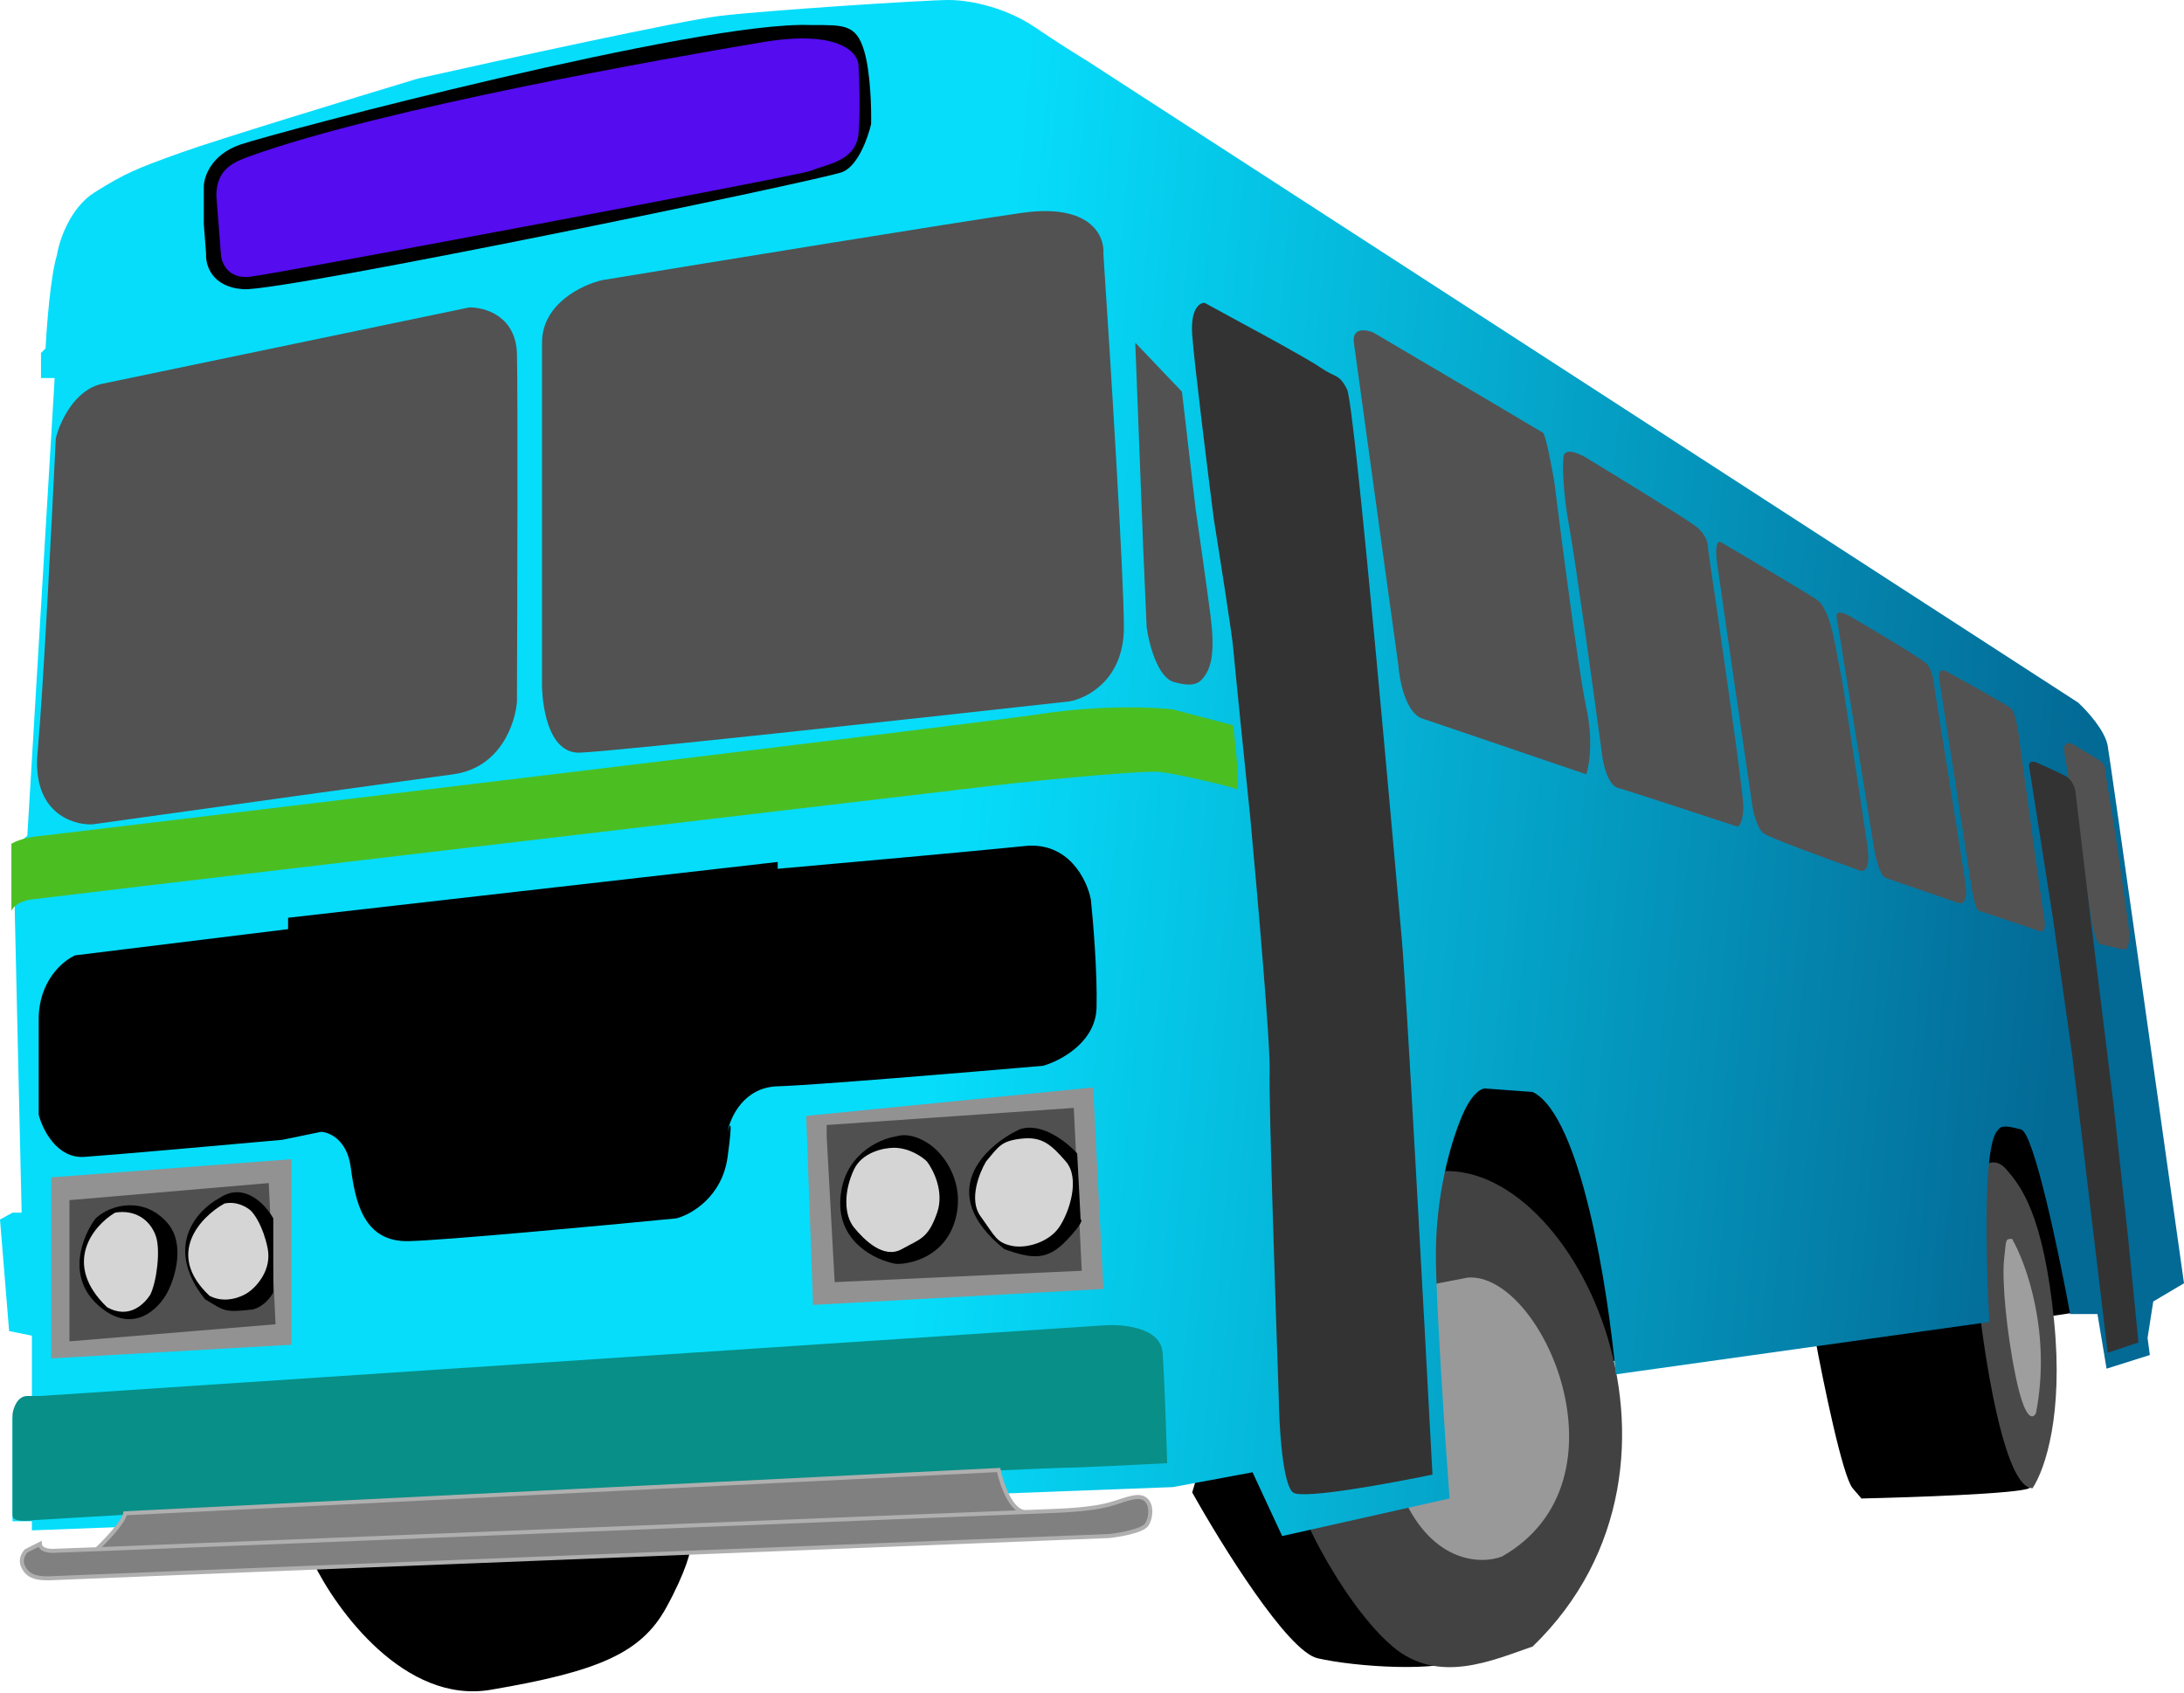
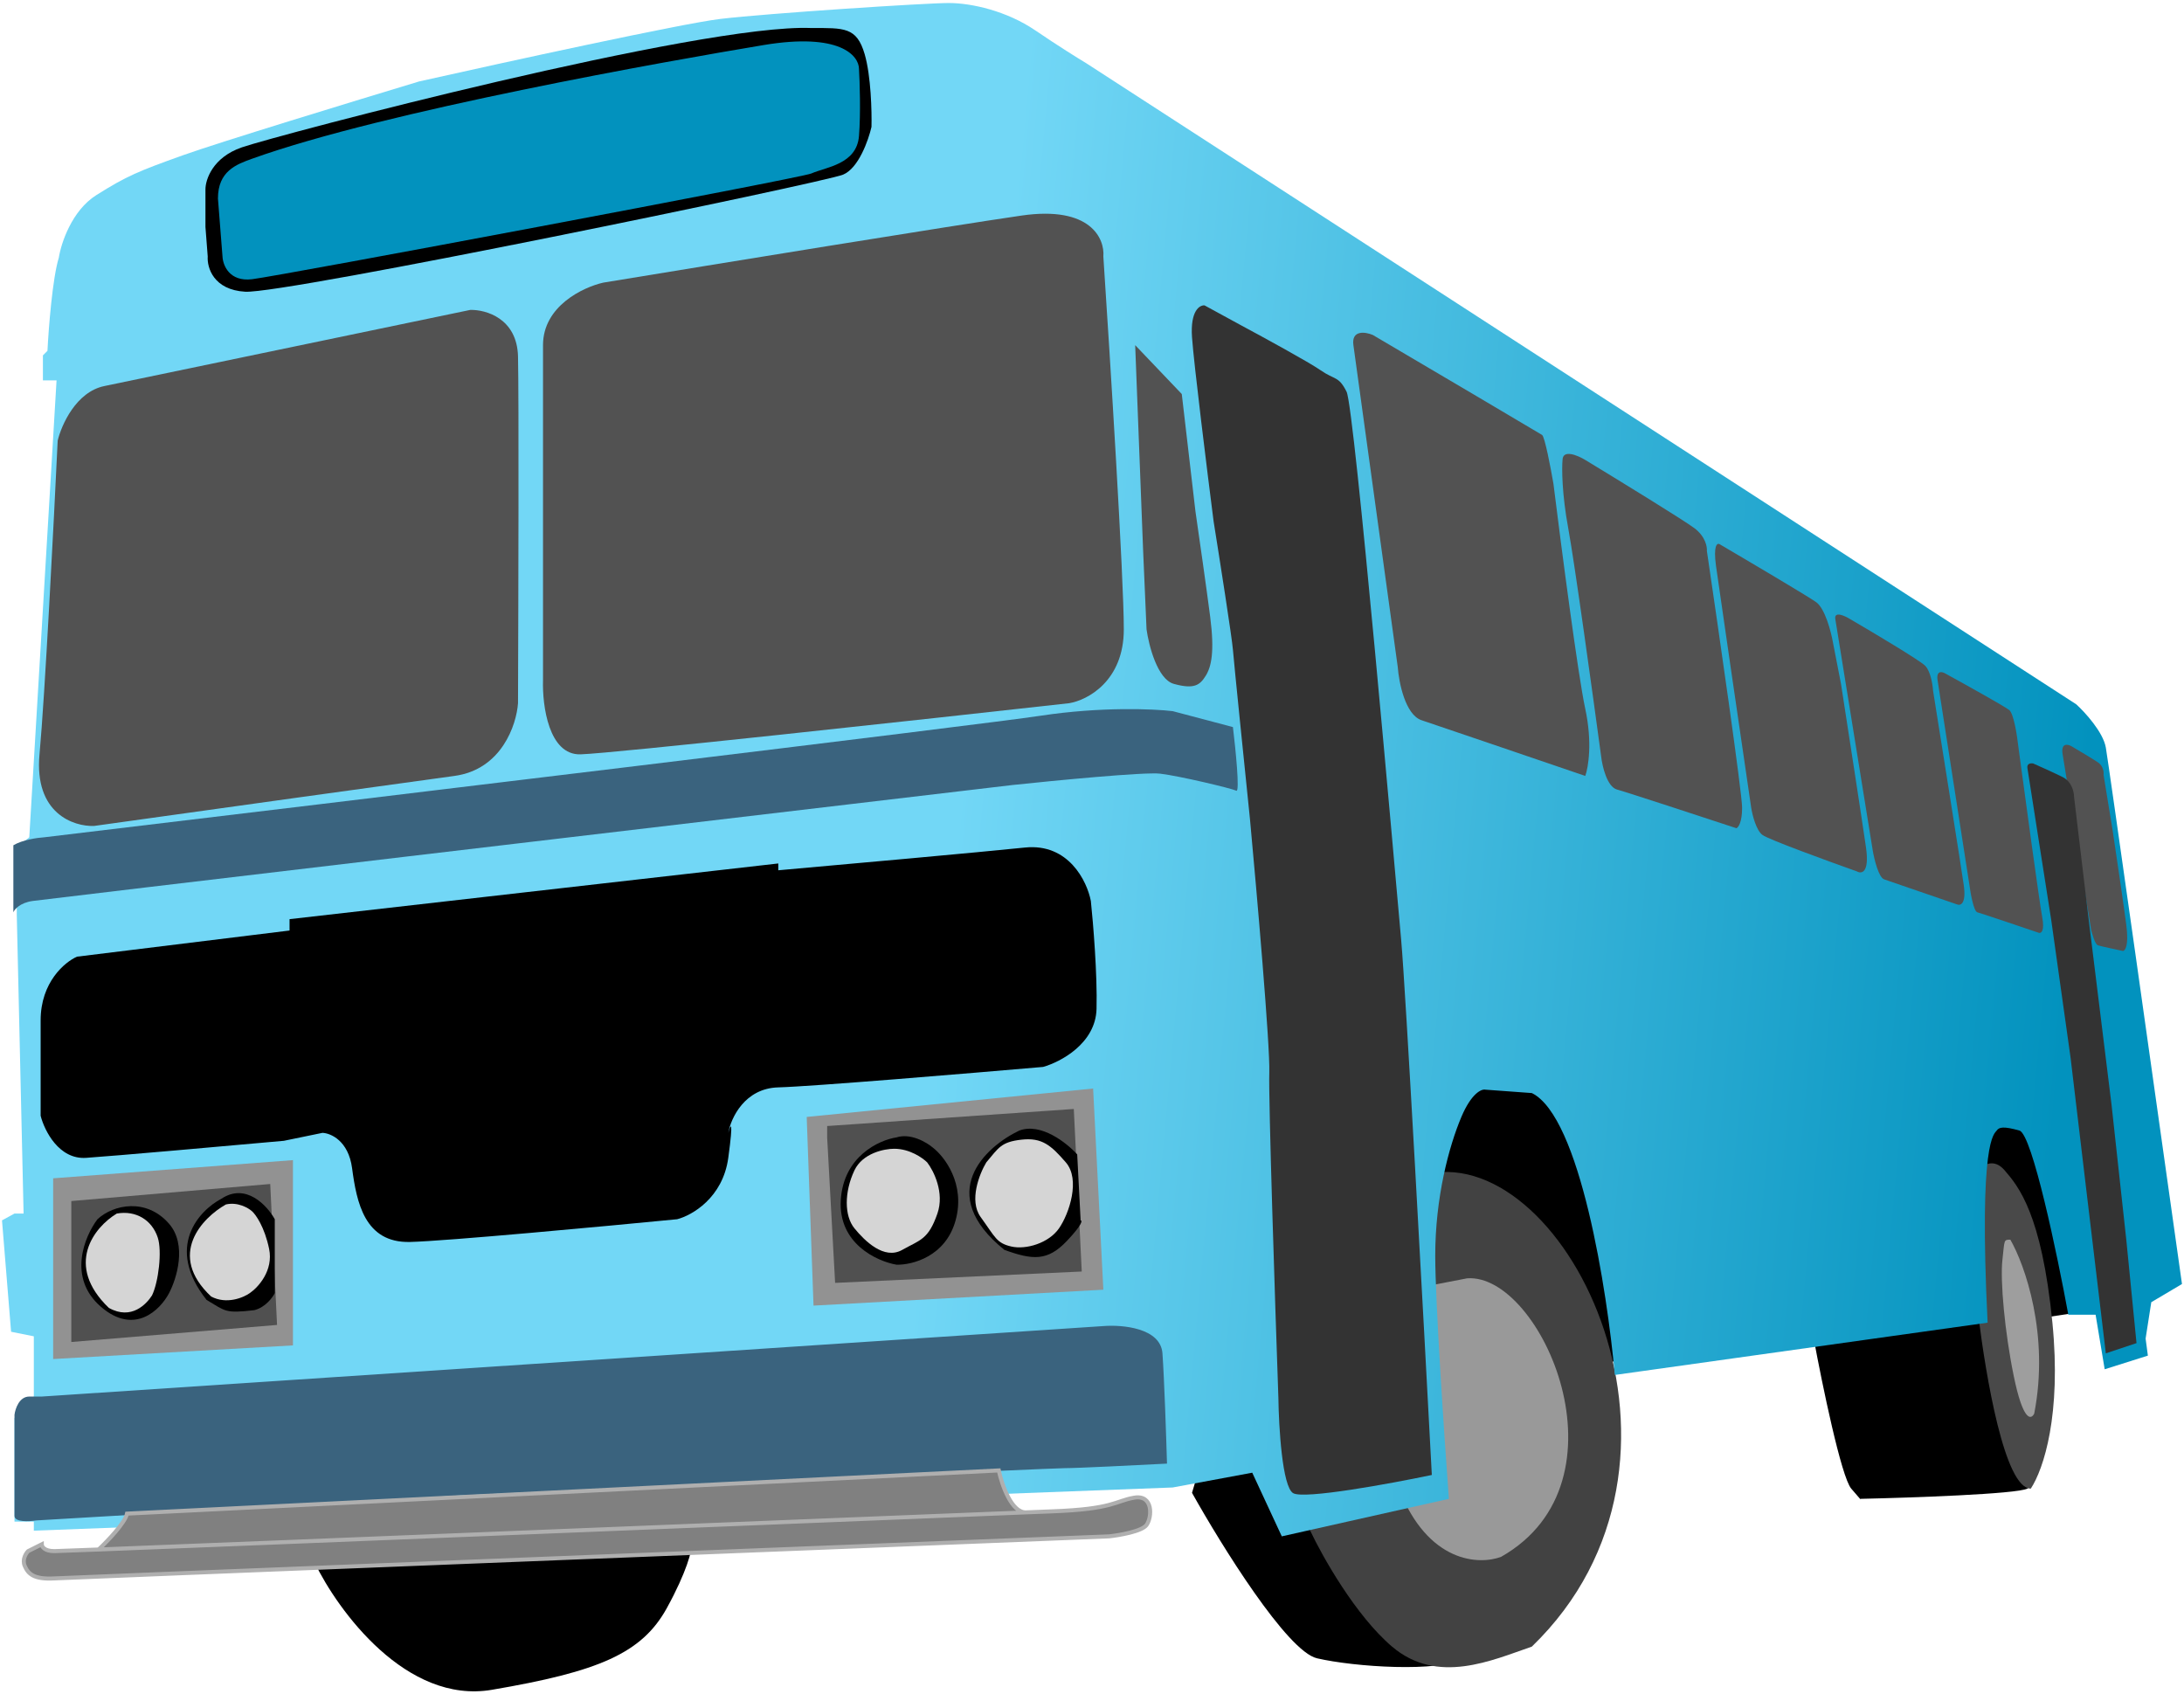
- <svg xmlns="http://www.w3.org/2000/svg" width="542" height="420" viewBox="0 0 542 420" fill="none">
-   <path d="M506.112 277.782L493.113 276.652L484.352 307.736L504.981 327.235L514.307 325.822L516.567 324.126L506.112 277.782Z" fill="black" />
-   <path d="M121.795 419.358C100.544 422.975 83.551 399.765 77.711 387.708L171.53 383.187C171.53 384.694 170.286 389.969 165.313 399.011C159.096 410.315 148.358 414.836 121.795 419.358Z" fill="black" />
-   <path d="M391.947 266.196L359.167 261.11L348.429 312.54L369.905 317.062C379.136 327.612 400.198 345.772 410.598 334.017C420.997 322.261 402.497 283.905 391.947 266.196Z" fill="black" />
-   <path d="M326.952 411.527C319.524 409.81 303.134 383.384 295.868 370.385C299.232 358.102 308.947 340.334 320.897 367.523C332.846 394.712 354.403 408.188 363.688 411.527C357.229 415.104 336.237 413.673 326.952 411.527Z" fill="black" />
-   <path d="M380.361 408.619C428.061 362.501 389.121 283.999 354.646 291.064L338.256 295.585L325.257 379.796C328.271 386.201 336.56 400.933 345.603 408.619C356.906 418.227 370.47 412.01 380.361 408.619Z" fill="#424242" />
-   <path d="M372.731 386.295C405.737 367.531 382.621 315.649 364.253 317.062L355.493 318.757C349.842 327.235 340.064 350.802 347.298 369.34C354.532 387.878 367.268 388.367 372.731 386.295Z" fill="#999999" />
-   <path d="M459.767 369.34C457.281 366.401 452.514 343.248 450.442 332.039L492.547 325.257C497.351 339.386 506.281 367.984 503.568 369.34C500.855 370.696 474.745 371.601 462.028 371.883C462.311 372.26 462.254 372.279 459.767 369.34Z" fill="black" />
-   <path d="M504.416 369.34C497.86 369.34 493.207 340.987 491.417 326.67V290.216C492.453 288.897 495.204 287.051 497.917 290.216C501.308 294.172 507.105 300.943 509.785 328.083C512.046 350.972 507.619 364.442 504.416 369.34Z" fill="#494949" />
-   <path d="M505.264 350.689C509.107 331.021 502.909 313.671 499.329 307.454C497.634 307.454 497.916 307.454 497.351 312.54C496.786 317.627 497.916 330.343 500.177 341.364C502.438 352.385 504.416 352.385 505.264 350.689Z" fill="#9E9E9E" />
-   <path d="M23.455 47.757C17.351 51.6 14.694 59.72 14.129 63.299C12.547 68.413 11.586 80.878 11.303 86.471L10.173 87.602V93.819H13.564L6.782 207.418L3.674 209.961V226.634L5.369 300.954H3.108L0 302.65L2.261 330.343L7.912 331.473V346.45L3.108 351.82V377.535H7.912V379.796L291.064 369.057L310.845 365.384L318.192 381.209L359.732 371.883C358.602 356.529 356.341 322.939 356.341 311.41C356.341 296.998 359.732 284.282 362.84 276.934C365.327 271.057 367.833 269.964 368.775 270.152L380.361 271C392.342 276.878 399.106 320.17 400.99 341.081L493.678 328.082C491.417 282.303 495.373 281.173 495.939 280.325C496.504 279.478 497.634 279.195 501.59 280.325C504.755 281.23 511.01 311.221 513.741 326.104H520.523L522.784 339.668L533.522 336.277L532.957 332.039L534.37 322.996L542 318.474C535.971 275.616 523.745 188.937 523.067 185.094C522.389 181.251 517.886 176.334 515.72 174.356L269.587 14.977C267.703 13.847 262.522 10.625 256.871 6.782C249.806 1.978 241.046 0 235.394 0C229.742 0 190.463 2.543 178.594 3.956C169.099 5.087 124.715 14.789 103.709 19.498C87.79 24.302 53.748 34.702 44.931 37.867C33.91 41.823 31.084 42.953 23.455 47.757Z" fill="url(#paint0_linear)" />
-   <path d="M50.583 46.344V55.669L51.148 63.017C50.96 65.748 52.561 71.325 60.473 71.777C70.364 72.342 204.31 44.649 209.114 42.67C212.957 41.088 215.425 34.099 216.178 30.802C216.272 27.034 216.065 18.142 214.483 12.716C212.505 5.934 209.396 6.217 201.201 6.217C173.79 5.087 68.668 32.78 59.626 35.888C52.391 38.375 50.583 43.895 50.583 46.344Z" fill="black" />
-   <path d="M54.822 63.017L53.691 48.605C53.691 41.823 58.213 40.135 62.169 38.714C95.231 26.846 165.595 14.412 189.333 10.456C208.322 7.291 213.07 13.093 213.07 16.39C213.258 19.593 213.522 27.411 213.07 33.063C212.505 40.127 204.875 40.772 201.201 42.388C198.658 43.507 69.234 67.821 62.169 68.668C56.517 69.347 54.916 65.183 54.822 63.017Z" fill="#550CEF" />
-   <path d="M273.826 328.93L9.891 346.451H6.782C4.295 346.451 3.297 349.465 3.108 350.972V376.122C3.108 377.705 6.688 377.535 8.478 377.252L113.882 371.036C162.675 368.775 261.053 364.253 264.218 364.253C267.383 364.253 282.492 363.5 289.651 363.123C289.462 356.624 288.973 342.042 288.52 335.712C288.068 329.382 278.536 328.553 273.826 328.93Z" fill="#088F87" />
-   <path d="M6.499 384.882L9.89 383.186C9.89 383.752 10.512 384.882 12.999 384.882C13.389 384.882 17.354 384.735 24.02 384.477C26.186 382.445 30.632 377.817 31.084 375.557L247.828 364.818C248.581 368.353 250.993 375.386 254.61 375.244C257.785 375.119 260.007 375.032 261.109 374.991C276.369 374.426 276.652 372.448 281.456 371.6C286.26 370.753 285.977 376.404 284.564 378.383C283.434 379.965 277.876 380.926 275.239 381.208C189.521 384.599 17.068 391.438 12.999 391.664C7.912 391.947 6.499 390.534 5.651 388.556C4.973 386.973 5.934 385.447 6.499 384.882Z" fill="#808080" />
-   <path d="M24.02 384.477C17.354 384.735 13.389 384.882 12.999 384.882C10.512 384.882 9.89 383.752 9.89 383.186L6.499 384.882C5.934 385.447 4.973 386.973 5.651 388.556C6.499 390.534 7.912 391.947 12.999 391.664C17.068 391.438 189.521 384.599 275.239 381.208C277.876 380.926 283.434 379.965 284.564 378.383C285.977 376.404 286.26 370.753 281.456 371.6C276.652 372.448 276.369 374.426 261.109 374.991C260.007 375.032 257.785 375.119 254.61 375.244M24.02 384.477C26.186 382.445 30.632 377.817 31.084 375.557L247.828 364.818C248.581 368.353 250.993 375.386 254.61 375.244M24.02 384.477C66.595 382.826 219.356 376.637 254.61 375.244" stroke="#AFAFAF" />
-   <path d="M2.826 226.069V209.396C5.086 208.04 8.854 207.512 10.456 207.418C86.848 198.281 243.363 179.442 258.284 177.181C273.204 174.921 286.354 175.486 291.064 176.051L306.041 180.007C306.7 185.47 307.793 196.284 306.888 195.832C305.758 195.267 292.759 192.158 287.955 191.593C284.112 191.141 261.863 193.289 251.219 194.419C171.341 203.839 10.795 222.791 7.63 223.243C4.465 223.695 3.108 225.315 2.826 226.069Z" fill="#4BBF22" />
-   <path d="M12.716 337.125V304.628V292.194L72.342 287.673V333.734L12.716 337.125Z" fill="#929292" />
-   <path d="M201.766 323.844L200.071 276.934L271.283 269.87L273.826 319.887L201.766 323.844Z" fill="#929292" />
-   <path d="M207.136 318.192L205.157 282.021V279.195L266.479 274.956L268.457 315.366L207.136 318.192Z" fill="#505050" />
-   <path d="M66.69 293.607L17.238 297.846V332.886L68.386 328.648L66.69 293.607Z" fill="#505050" />
-   <path d="M24.585 324.126C16.221 316.892 20.535 306.606 23.738 302.367C27.694 298.694 35.889 296.998 41.54 303.497C46.062 308.697 43.424 317.156 41.54 320.735C39.374 324.88 32.95 331.36 24.585 324.126Z" fill="black" />
-   <path d="M50.865 322.431C40.466 309.319 48.982 300.201 54.539 297.281C60.643 293.211 65.937 298.976 67.821 302.367V320.735C67.255 321.866 65.447 324.296 62.734 324.974C55.387 325.822 55.669 325.257 50.865 322.431Z" fill="black" />
-   <path d="M208.549 297.563C209.227 286.712 218.062 282.68 222.395 282.021C225.916 280.891 229.891 283.245 231.438 284.564C234.358 286.825 239.576 293.607 237.09 302.65C234.603 311.692 226.257 313.765 222.395 313.67C217.497 312.823 207.87 308.414 208.549 297.563Z" fill="black" />
-   <path d="M249.241 309.997C231.834 295.981 244.437 284.376 252.915 280.325C258.34 278.291 264.783 283.434 267.326 286.26L268.174 302.65C268.645 302.65 268.626 303.667 264.783 307.736C259.979 312.823 256.306 312.54 249.241 309.997Z" fill="black" />
-   <path d="M26.564 324.409C15.486 313.784 22.889 304.345 28.542 300.954C33.345 300.106 37.286 302.599 38.715 306.888C39.846 310.28 38.904 318.003 37.303 321.3C35.984 323.373 32.215 327.574 26.564 324.409Z" fill="#D5D5D5" />
-   <path d="M51.996 321.583C40.918 311.184 49.829 301.99 55.669 298.693C58.608 298.015 61.227 299.541 62.169 300.389C63.111 301.237 65.277 304.289 66.408 309.714C67.538 315.14 63.676 319.322 61.604 320.735C60.002 321.865 55.839 323.618 51.996 321.583Z" fill="#D5D5D5" />
-   <path d="M211.94 290.216C213.974 285.921 219.381 284.847 221.83 284.847C225.673 284.847 228.895 287.108 230.025 288.238C231.626 290.31 234.377 295.755 232.568 300.954C230.308 307.454 228.33 307.454 223.808 309.997C219.287 312.54 214.483 307.736 211.94 304.628C209.396 301.519 209.396 295.585 211.94 290.216Z" fill="#D5D5D5" />
-   <path d="M243.307 301.802C240.368 297.733 243.024 291.064 244.72 288.238C247.828 284.564 248.393 283.151 253.48 282.586C258.566 282.021 260.799 283.967 264.501 288.238C268.174 292.477 265.348 300.954 262.805 304.628C260.262 308.301 254.61 309.997 250.936 309.149C247.263 308.301 246.98 306.889 243.307 301.802Z" fill="#D5D5D5" />
-   <path d="M347.016 165.03L335.995 85.058C335.465 81.215 338.977 81.762 340.799 82.515C354.552 90.616 382.226 106.931 382.904 107.383C383.583 107.835 385.071 115.672 385.73 119.534C387.614 134.699 391.834 167.121 393.643 175.486C395.451 183.851 394.396 190.086 393.643 192.159C381.774 188.108 357.02 179.668 352.95 178.312C348.881 176.955 347.299 168.892 347.016 165.03Z" fill="#525252" />
-   <path d="M389.404 130.555C387.821 121.964 387.802 115.672 387.991 113.6C388.046 110.887 391.782 112.469 393.643 113.6C401.555 118.404 418.058 128.52 420.771 130.555C423.484 132.589 423.973 135.17 423.879 136.207C426.799 155.988 432.639 196.454 432.639 200.071C432.639 203.688 431.697 204.969 431.226 205.158C422.372 202.237 404.042 196.228 401.555 195.55C399.068 194.871 397.881 189.804 397.599 187.355C395.526 172.001 390.986 139.145 389.404 130.555Z" fill="#525252" />
-   <path d="M426.14 139.88C425.462 134.907 426.422 134.228 426.988 134.511C434.052 138.656 448.747 147.34 451.007 148.923C453.268 150.505 454.775 156.364 455.246 159.096L457.224 169.269C458.92 180.196 462.537 203.632 463.441 209.962C464.345 216.291 462.311 216.555 461.18 215.896C454.022 213.353 439.308 207.983 437.726 206.853C436.143 205.723 435.183 201.861 434.9 200.071C432.263 182.08 426.818 144.854 426.14 139.88Z" fill="#525252" />
-   <path d="M465.137 210.809L455.811 153.162C455.482 151.127 458.123 152.314 459.485 153.162C465.137 156.459 476.779 163.391 478.136 164.748C479.492 166.104 480.02 169.457 480.114 170.965C482.374 185.094 487.065 214.539 487.744 219.287C488.422 224.034 486.896 224.468 486.048 224.091C480.585 222.207 469.319 218.326 467.963 217.874C466.606 217.422 465.513 212.976 465.137 210.809Z" fill="#525252" />
-   <path d="M489.156 219.287L481.244 168.421C480.841 165.831 482.395 166.212 483.222 166.726C488.026 169.363 497.917 174.864 499.047 175.769C500.177 176.673 501.025 182.174 501.308 184.811C503.003 197.434 506.564 223.582 507.242 227.199C507.92 230.816 506.959 231.344 506.394 231.155C501.684 229.554 492.039 226.295 491.135 226.069C490.23 225.843 489.439 221.453 489.156 219.287Z" fill="#525252" />
-   <path d="M519.393 230.308L512.329 186.789C511.851 183.851 513.637 184.246 514.589 184.811C516.191 185.753 519.732 187.863 521.089 188.768C522.445 189.672 522.596 191.217 522.502 191.876L524.762 205.723C525.61 211.374 527.475 223.978 528.153 229.177C528.832 234.377 527.871 235.677 527.306 235.677C525.516 235.3 521.767 234.49 521.089 234.264C520.411 234.038 519.676 231.532 519.393 230.308Z" fill="#525252" />
-   <path d="M283.716 136.207L281.738 85.058L293.324 97.21L296.715 126.316C297.563 132.156 299.485 145.588 300.389 152.597C301.519 161.357 300.672 165.03 299.259 167.291C297.846 169.552 296.433 170.682 291.346 169.269C287.277 168.139 285.129 159.755 284.564 155.705L283.716 136.207Z" fill="#525252" />
-   <path d="M143.836 186.789C135.924 187.016 134.323 174.638 134.511 168.421V85.058C134.511 75.338 144.496 70.647 149.488 69.516C176.993 64.995 236.299 55.33 253.48 52.844C270.661 50.357 274.203 58.59 273.826 63.017C275.522 88.544 278.913 142.819 278.913 155.705C278.913 168.591 269.87 173.32 265.348 174.073C228.141 178.218 151.749 186.563 143.836 186.789Z" fill="#525252" />
-   <path d="M116.426 76.298L25.433 95.231C18.425 96.69 14.789 104.882 13.847 108.796C12.905 128.671 10.682 172.095 9.325 186.789C7.969 201.484 17.803 204.781 22.89 204.592C47.851 201.107 100.714 193.741 112.469 192.159C124.225 190.576 127.917 179.442 128.294 174.073C128.388 149.3 128.52 97.379 128.294 87.884C128.068 78.389 120.288 76.204 116.426 76.298Z" fill="#525252" />
-   <path d="M306.041 160.791C305.814 157.852 302.744 138.279 301.237 128.859C299.635 116.331 296.32 89.636 295.867 83.08C295.415 76.524 297.751 75.074 298.976 75.168L308.301 80.254C313.576 83.08 324.861 89.241 327.8 91.275C331.473 93.819 332.321 92.688 334.299 96.644C336.277 100.601 346.45 217.309 347.863 232.851C348.994 245.285 353.421 326.764 355.493 365.949C345.132 368.115 323.73 372.053 321.018 370.47C318.305 368.888 317.438 353.986 317.344 346.733C316.496 322.525 314.857 272.469 315.083 265.913C315.309 259.357 311.975 221.171 310.279 202.897C308.961 190.086 306.267 163.73 306.041 160.791Z" fill="#333333" />
-   <path d="M509.503 228.047L503.568 190.18C503.391 189.05 504.436 188.956 504.981 189.05C506.488 189.709 510.068 191.311 512.328 192.441C514.589 193.571 515.154 196.115 515.154 197.245L518.828 228.047L524.48 273.826L528.153 307.454L530.697 333.169L523.067 335.712L518.545 297.846L514.307 262.24L509.503 228.047Z" fill="#333333" />
-   <path d="M9.608 276.652V252.915C9.608 243.42 15.636 238.409 18.651 237.09L71.494 230.59V227.765L193.006 213.918V215.613C208.925 214.2 243.476 211.092 254.327 209.962C265.179 208.831 269.775 218.345 270.717 223.243C271.283 228.612 272.356 241.498 272.13 250.089C271.904 258.679 263.182 263.276 258.849 264.501C240.387 266.102 201.371 269.361 193.006 269.587C184.642 269.813 181.232 277.217 180.572 280.891C181.138 278.818 181.929 277.161 180.572 287.108C179.216 297.055 171.53 301.425 167.856 302.367C149.488 304.157 110.491 307.793 101.448 308.019C90.145 308.302 88.167 298.128 87.037 289.651C86.132 282.869 81.761 280.985 79.689 280.891L70.081 282.869C56.517 284.093 27.693 286.655 20.911 287.108C14.129 287.56 10.55 280.326 9.608 276.652Z" fill="black" />
+ <svg xmlns="http://www.w3.org/2000/svg" width="543" height="421" viewBox="0 0 543 421" fill="none">
+   <path d="M506.608 278.531L493.609 277.401L484.849 308.485L505.478 327.984L514.803 326.571L517.064 324.875L506.608 278.531Z" fill="black" />
+   <path d="M122.291 420.107C101.041 423.724 84.048 400.514 78.208 388.457L172.026 383.936C172.026 385.443 170.783 390.718 165.809 399.761C159.593 411.064 148.854 415.586 122.291 420.107Z" fill="black" />
+   <path d="M392.444 266.946L359.664 261.859L348.925 313.29L370.402 317.811C379.633 328.361 400.695 346.522 411.094 334.766C421.493 323.011 402.993 284.654 392.444 266.946Z" fill="black" />
+   <path d="M327.449 412.276C320.021 410.559 303.631 384.133 296.364 371.135C299.728 358.852 309.444 341.083 321.393 368.273C333.343 395.462 354.9 408.937 364.185 412.276C357.726 415.854 336.734 414.423 327.449 412.276Z" fill="black" />
+   <path d="M380.857 409.369C428.558 363.251 389.618 284.748 355.142 291.813L338.752 296.334L325.753 380.545C328.767 386.95 337.057 401.682 346.099 409.369C357.403 418.977 370.967 412.76 380.857 409.369Z" fill="#424242" />
+   <path d="M373.228 387.044C406.234 368.281 383.118 316.398 364.75 317.811L355.99 319.506C350.338 327.984 340.561 351.552 347.795 370.089C355.029 388.627 367.764 389.117 373.228 387.044Z" fill="#999999" />
+   <path d="M460.264 370.089C457.777 367.151 453.011 343.997 450.939 332.788L493.044 326.006C497.848 340.135 506.778 368.733 504.065 370.089C501.352 371.446 475.241 372.35 462.525 372.633C462.807 373.009 462.751 373.028 460.264 370.089Z" fill="black" />
+   <path d="M504.913 370.09C498.357 370.09 493.703 341.737 491.914 327.419V290.965C492.95 289.647 495.7 287.8 498.413 290.965C501.804 294.922 507.601 301.692 510.282 328.832C512.542 351.721 508.115 365.191 504.913 370.09Z" fill="#494949" />
+   <path d="M505.76 351.439C509.603 331.771 503.405 314.42 499.826 308.203C498.13 308.203 498.413 308.203 497.848 313.29C497.283 318.376 498.413 331.092 500.674 342.113C502.934 353.134 504.913 353.134 505.76 351.439Z" fill="#9E9E9E" />
+   <path d="M23.951 48.506C17.847 52.35 15.191 60.469 14.626 64.049C13.043 69.163 12.083 81.628 11.8 87.221L10.67 88.351V94.568H14.061L7.279 208.168L4.17 210.711V227.383L5.866 301.704H3.605L0.497 303.399L2.757 331.092L8.409 332.223V347.2L3.605 352.569V378.284H8.409V380.545L291.56 369.807L311.341 366.133L318.688 381.958L360.229 372.633C359.098 357.279 356.838 323.689 356.838 312.159C356.838 297.747 360.229 285.031 363.337 277.684C365.824 271.806 368.329 270.713 369.271 270.902L380.857 271.749C392.839 277.627 399.602 320.919 401.486 341.831L494.174 328.832C491.914 283.053 495.87 281.922 496.435 281.075C497 280.227 498.131 279.944 502.087 281.075C505.252 281.979 511.506 311.971 514.238 326.854H521.02L523.281 340.418L534.019 337.027L533.454 332.788L534.867 323.745L542.497 319.224C536.468 276.365 524.242 189.686 523.563 185.843C522.885 182 518.383 177.083 516.216 175.105L270.084 15.726C268.2 14.596 263.019 11.375 257.367 7.531C250.303 2.727 241.542 0.749 235.891 0.749C230.239 0.749 190.96 3.293 179.091 4.706C169.596 5.836 125.211 15.538 104.206 20.248C88.287 25.052 54.244 35.451 45.428 38.616C34.407 42.572 31.581 43.703 23.951 48.506Z" fill="url(#paint0_linear)" />
+   <path d="M51.08 47.093V56.419L51.645 63.766C51.456 66.498 53.058 72.074 60.97 72.526C70.861 73.091 204.806 45.398 209.61 43.42C213.454 41.837 215.921 34.848 216.675 31.551C216.769 27.784 216.562 18.891 214.979 13.466C213.001 6.684 209.893 6.966 201.698 6.966C174.287 5.836 69.165 33.529 60.122 36.638C52.888 39.125 51.08 44.644 51.08 47.093Z" fill="black" />
+   <path d="M55.318 63.766L54.188 49.354C54.188 42.572 58.709 40.884 62.666 39.464C95.728 27.595 166.092 15.161 189.829 11.205C208.819 8.04 213.566 13.843 213.566 17.139C213.755 20.342 214.019 28.16 213.566 33.812C213.001 40.877 205.372 41.521 201.698 43.137C199.155 44.256 69.73 68.57 62.666 69.418C57.014 70.096 55.413 65.933 55.318 63.766Z" fill="#0292BE" />
+   <path d="M274.322 329.68L10.387 347.2H7.279C4.792 347.2 3.793 350.214 3.605 351.721V376.871C3.605 378.454 7.184 378.284 8.974 378.002L114.379 371.785C163.172 369.524 261.55 365.003 264.714 365.003C267.879 365.003 282.988 364.249 290.147 363.873C289.959 357.373 289.469 342.792 289.017 336.462C288.565 330.132 279.032 329.303 274.322 329.68Z" fill="#3A637E" />
+   <path d="M6.996 385.631L10.387 383.936C10.387 384.501 11.009 385.631 13.495 385.631C13.886 385.631 17.851 385.484 24.516 385.226C26.683 383.195 31.129 378.567 31.581 376.306L248.324 365.568C249.078 369.102 251.489 376.136 255.107 375.994C258.282 375.868 260.504 375.782 261.606 375.741C276.866 375.176 277.148 373.198 281.952 372.35C286.756 371.502 286.474 377.154 285.061 379.132C283.93 380.714 278.373 381.675 275.735 381.958C190.018 385.349 17.565 392.187 13.495 392.413C8.409 392.696 6.996 391.283 6.148 389.305C5.47 387.723 6.431 386.197 6.996 385.631Z" fill="#808080" />
+   <path d="M24.516 385.226C17.851 385.484 13.886 385.631 13.495 385.631C11.009 385.631 10.387 384.501 10.387 383.936L6.996 385.631C6.431 386.197 5.47 387.723 6.148 389.305C6.996 391.283 8.409 392.696 13.495 392.413C17.565 392.187 190.018 385.349 275.735 381.958C278.373 381.675 283.93 380.714 285.061 379.132C286.474 377.154 286.756 371.502 281.952 372.35C277.148 373.198 276.866 375.176 261.606 375.741C260.504 375.782 258.282 375.868 255.107 375.994M24.516 385.226C26.683 383.195 31.129 378.567 31.581 376.306L248.324 365.568C249.078 369.102 251.489 376.136 255.107 375.994M24.516 385.226C67.092 383.576 219.853 377.387 255.107 375.994" stroke="#AFAFAF" />
+   <path d="M3.322 226.818V210.146C5.583 208.789 9.351 208.262 10.952 208.167C87.344 199.03 243.859 180.191 258.78 177.931C273.701 175.67 286.85 176.235 291.56 176.8L306.537 180.757C307.196 186.22 308.289 197.033 307.385 196.581C306.254 196.016 293.256 192.908 288.452 192.343C284.608 191.89 262.359 194.038 251.715 195.168C171.838 204.588 11.291 223.54 8.126 223.992C4.961 224.444 3.605 226.065 3.322 226.818Z" fill="#3A637E" />
+   <path d="M13.213 337.874V305.377V292.943L72.838 288.422V334.483L13.213 337.874Z" fill="#929292" />
+   <path d="M202.263 324.593L200.567 277.684L271.779 270.619L274.322 320.637L202.263 324.593Z" fill="#929292" />
+   <path d="M207.632 318.941L205.654 282.77V279.944L266.975 275.706L268.953 316.115L207.632 318.941Z" fill="#505050" />
+   <path d="M67.187 294.356L17.734 298.595V333.636L68.882 329.397L67.187 294.356Z" fill="#505050" />
+   <path d="M25.082 324.876C16.717 317.641 21.032 307.355 24.234 303.117C28.191 299.443 36.385 297.747 42.037 304.247C46.558 309.446 43.921 317.905 42.037 321.485C39.87 325.629 33.446 332.11 25.082 324.876Z" fill="black" />
+   <path d="M51.362 323.18C40.963 310.068 49.478 300.95 55.036 298.03C61.14 293.961 66.433 299.725 68.317 303.117V321.485C67.752 322.615 65.944 325.045 63.231 325.723C55.883 326.571 56.166 326.006 51.362 323.18Z" fill="black" />
+   <path d="M209.045 298.312C209.723 287.461 218.559 283.43 222.892 282.77C226.412 281.64 230.387 283.995 231.935 285.314C234.855 287.574 240.073 294.356 237.586 303.399C235.1 312.442 226.754 314.514 222.892 314.42C217.994 313.572 208.367 309.164 209.045 298.312Z" fill="black" />
+   <path d="M249.738 310.746C232.33 296.73 244.934 285.125 253.411 281.075C258.837 279.04 265.28 284.183 267.823 287.009L268.671 303.399C269.142 303.399 269.123 304.416 265.28 308.486C260.476 313.572 256.802 313.29 249.738 310.746Z" fill="black" />
+   <path d="M27.06 325.158C15.983 314.533 23.386 305.095 29.039 301.703C33.842 300.856 37.782 303.348 39.212 307.638C40.342 311.029 39.4 318.753 37.799 322.05C36.48 324.122 32.712 328.323 27.06 325.158Z" fill="#D5D5D5" />
+   <path d="M52.492 322.332C41.415 311.933 50.326 302.74 56.166 299.443C59.105 298.765 61.724 300.291 62.666 301.138C63.608 301.986 65.774 305.038 66.904 310.464C68.035 315.889 64.173 320.072 62.1 321.485C60.499 322.615 56.336 324.367 52.492 322.332Z" fill="#D5D5D5" />
+   <path d="M212.436 290.965C214.471 286.67 219.877 285.596 222.327 285.596C226.17 285.596 229.391 287.857 230.522 288.987C232.123 291.06 234.873 296.504 233.065 301.704C230.804 308.203 228.826 308.203 224.305 310.746C219.783 313.29 214.979 308.486 212.436 305.377C209.893 302.269 209.893 296.334 212.436 290.965Z" fill="#D5D5D5" />
+   <path d="M243.803 302.551C240.864 298.482 243.52 291.813 245.216 288.987C248.324 285.314 248.89 283.901 253.976 283.336C259.063 282.77 261.296 284.716 264.997 288.987C268.671 293.226 265.845 301.704 263.302 305.377C260.758 309.051 255.107 310.746 251.433 309.899C247.759 309.051 247.477 307.638 243.803 302.551Z" fill="#D5D5D5" />
+   <path d="M347.512 165.78L336.492 85.808C335.962 81.965 339.474 82.511 341.296 83.265C355.048 91.365 382.723 107.68 383.401 108.132C384.079 108.584 385.567 116.421 386.227 120.283C388.111 135.449 392.331 167.871 394.139 176.235C395.948 184.6 394.893 190.836 394.139 192.908C382.271 188.858 357.516 180.418 353.447 179.061C349.378 177.705 347.795 169.642 347.512 165.78Z" fill="#525252" />
+   <path d="M389.9 131.304C388.318 122.714 388.299 116.421 388.487 114.349C388.543 111.636 392.278 113.219 394.139 114.349C402.051 119.153 418.554 129.27 421.267 131.304C423.98 133.339 424.47 135.92 424.376 136.956C427.296 156.737 433.136 197.203 433.136 200.82C433.136 204.437 432.194 205.719 431.723 205.907C422.868 202.987 404.538 196.977 402.051 196.299C399.565 195.621 398.378 190.553 398.095 188.104C396.023 172.75 391.483 139.895 389.9 131.304Z" fill="#525252" />
+   <path d="M426.636 140.63C425.958 135.656 426.919 134.978 427.484 135.26C434.549 139.405 449.243 148.09 451.504 149.672C453.765 151.255 455.272 157.114 455.743 159.845L457.721 170.019C459.416 180.945 463.033 204.381 463.938 210.711C464.842 217.041 462.807 217.305 461.677 216.645C454.518 214.102 439.805 208.733 438.222 207.602C436.64 206.472 435.679 202.61 435.396 200.82C432.759 182.829 427.314 145.603 426.636 140.63Z" fill="#525252" />
+   <path d="M465.633 211.559L456.308 153.911C455.979 151.876 458.62 153.063 459.981 153.911C465.633 157.208 477.276 164.141 478.632 165.497C479.989 166.854 480.516 170.207 480.61 171.714C482.871 185.843 487.562 215.289 488.24 220.036C488.918 224.784 487.392 225.217 486.545 224.84C481.081 222.956 469.815 219.075 468.459 218.623C467.103 218.171 466.01 213.725 465.633 211.559Z" fill="#525252" />
+   <path d="M489.653 220.036L481.741 169.171C481.338 166.581 482.891 166.961 483.719 167.475C488.523 170.113 498.413 175.614 499.543 176.518C500.674 177.422 501.522 182.923 501.804 185.561C503.5 198.183 507.06 224.332 507.738 227.949C508.417 231.566 507.456 232.093 506.891 231.905C502.181 230.304 492.535 227.044 491.631 226.818C490.727 226.592 489.936 222.203 489.653 220.036Z" fill="#525252" />
+   <path d="M519.89 231.057L512.825 187.539C512.348 184.6 514.133 184.996 515.086 185.561C516.687 186.503 520.229 188.613 521.585 189.517C522.942 190.421 523.092 191.966 522.998 192.625L525.259 206.472C526.107 212.124 527.972 224.727 528.65 229.927C529.328 235.126 528.367 236.426 527.802 236.426C526.012 236.049 522.263 235.239 521.585 235.013C520.907 234.787 520.172 232.282 519.89 231.057Z" fill="#525252" />
+   <path d="M284.213 136.956L282.235 85.808L293.821 97.959L297.212 127.065C298.06 132.906 299.981 146.338 300.885 153.346C302.016 162.106 301.168 165.78 299.755 168.04C298.342 170.301 296.929 171.431 291.843 170.019C287.773 168.888 285.626 160.505 285.061 156.454L284.213 136.956Z" fill="#525252" />
+   <path d="M144.333 187.539C136.42 187.765 134.819 175.388 135.007 169.171V85.808C135.007 76.087 144.992 71.396 149.985 70.266C177.49 65.744 236.795 56.08 253.976 53.593C271.158 51.106 274.699 59.339 274.322 63.766C276.018 89.293 279.409 143.568 279.409 156.454C279.409 169.34 270.366 174.069 265.845 174.822C228.638 178.967 152.245 187.313 144.333 187.539Z" fill="#525252" />
+   <path d="M116.922 77.048L25.929 95.981C18.921 97.439 15.285 105.631 14.343 109.545C13.401 129.42 11.178 172.844 9.822 187.539C8.466 202.233 18.299 205.53 23.386 205.342C48.348 201.857 101.21 194.49 112.966 192.908C124.721 191.325 128.414 180.192 128.791 174.822C128.885 150.049 129.017 98.129 128.791 88.634C128.565 79.139 120.784 76.954 116.922 77.048Z" fill="#525252" />
+   <path d="M306.537 161.541C306.311 158.602 303.24 139.028 301.733 129.609C300.132 117.081 296.816 90.386 296.364 83.83C295.912 77.274 298.248 75.823 299.472 75.917L308.798 81.004C314.073 83.83 325.357 89.99 328.296 92.025C331.97 94.568 332.818 93.438 334.796 97.394C336.774 101.35 346.947 218.058 348.36 233.6C349.49 246.034 353.917 327.513 355.99 366.698C345.628 368.865 324.227 372.802 321.514 371.22C318.801 369.637 317.935 354.735 317.84 347.482C316.993 323.274 315.354 273.219 315.58 266.663C315.806 260.107 312.471 221.92 310.776 203.646C309.457 190.835 306.763 164.48 306.537 161.541Z" fill="#333333" />
+   <path d="M509.999 228.796L504.065 190.93C503.888 189.799 504.933 189.705 505.478 189.799C506.985 190.459 510.564 192.06 512.825 193.19C515.086 194.321 515.651 196.864 515.651 197.994L519.324 228.796L524.976 274.575L528.65 308.203L531.193 333.918L523.563 336.462L519.042 298.595L514.803 262.989L509.999 228.796Z" fill="#333333" />
+   <path d="M10.104 277.401V253.664C10.104 244.169 16.133 239.158 19.147 237.839L71.991 231.34V228.514L193.503 214.667V216.363C209.422 214.95 243.973 211.841 254.824 210.711C265.675 209.581 270.272 219.094 271.214 223.993C271.779 229.362 272.853 242.248 272.627 250.838C272.401 259.429 263.678 264.026 259.345 265.25C240.883 266.851 201.867 270.111 193.503 270.337C185.138 270.563 181.728 277.966 181.069 281.64C181.634 279.568 182.425 277.91 181.069 287.857C179.713 297.804 172.026 302.175 168.353 303.117C149.985 304.906 110.988 308.542 101.945 308.768C90.641 309.051 88.663 298.878 87.533 290.4C86.629 283.618 82.258 281.734 80.186 281.64L70.578 283.618C57.014 284.843 28.19 287.405 21.408 287.857C14.626 288.309 11.046 281.075 10.104 277.401Z" fill="black" />
  <defs>
-     <linearGradient id="paint0_linear" x1="-0.283" y1="220.417" x2="511.763" y2="267.326" gradientUnits="userSpaceOnUse">
-       <stop offset="0.457" stop-color="#06DDFB" />
-       <stop offset="1" stop-color="#036995" />
+     <linearGradient id="paint0_linear" x1="0.214" y1="221.166" x2="512.26" y2="268.076" gradientUnits="userSpaceOnUse">
+       <stop offset="0.457" stop-color="#72D7F6" />
+       <stop offset="1" stop-color="#0292BE" />
    </linearGradient>
  </defs>
</svg>
